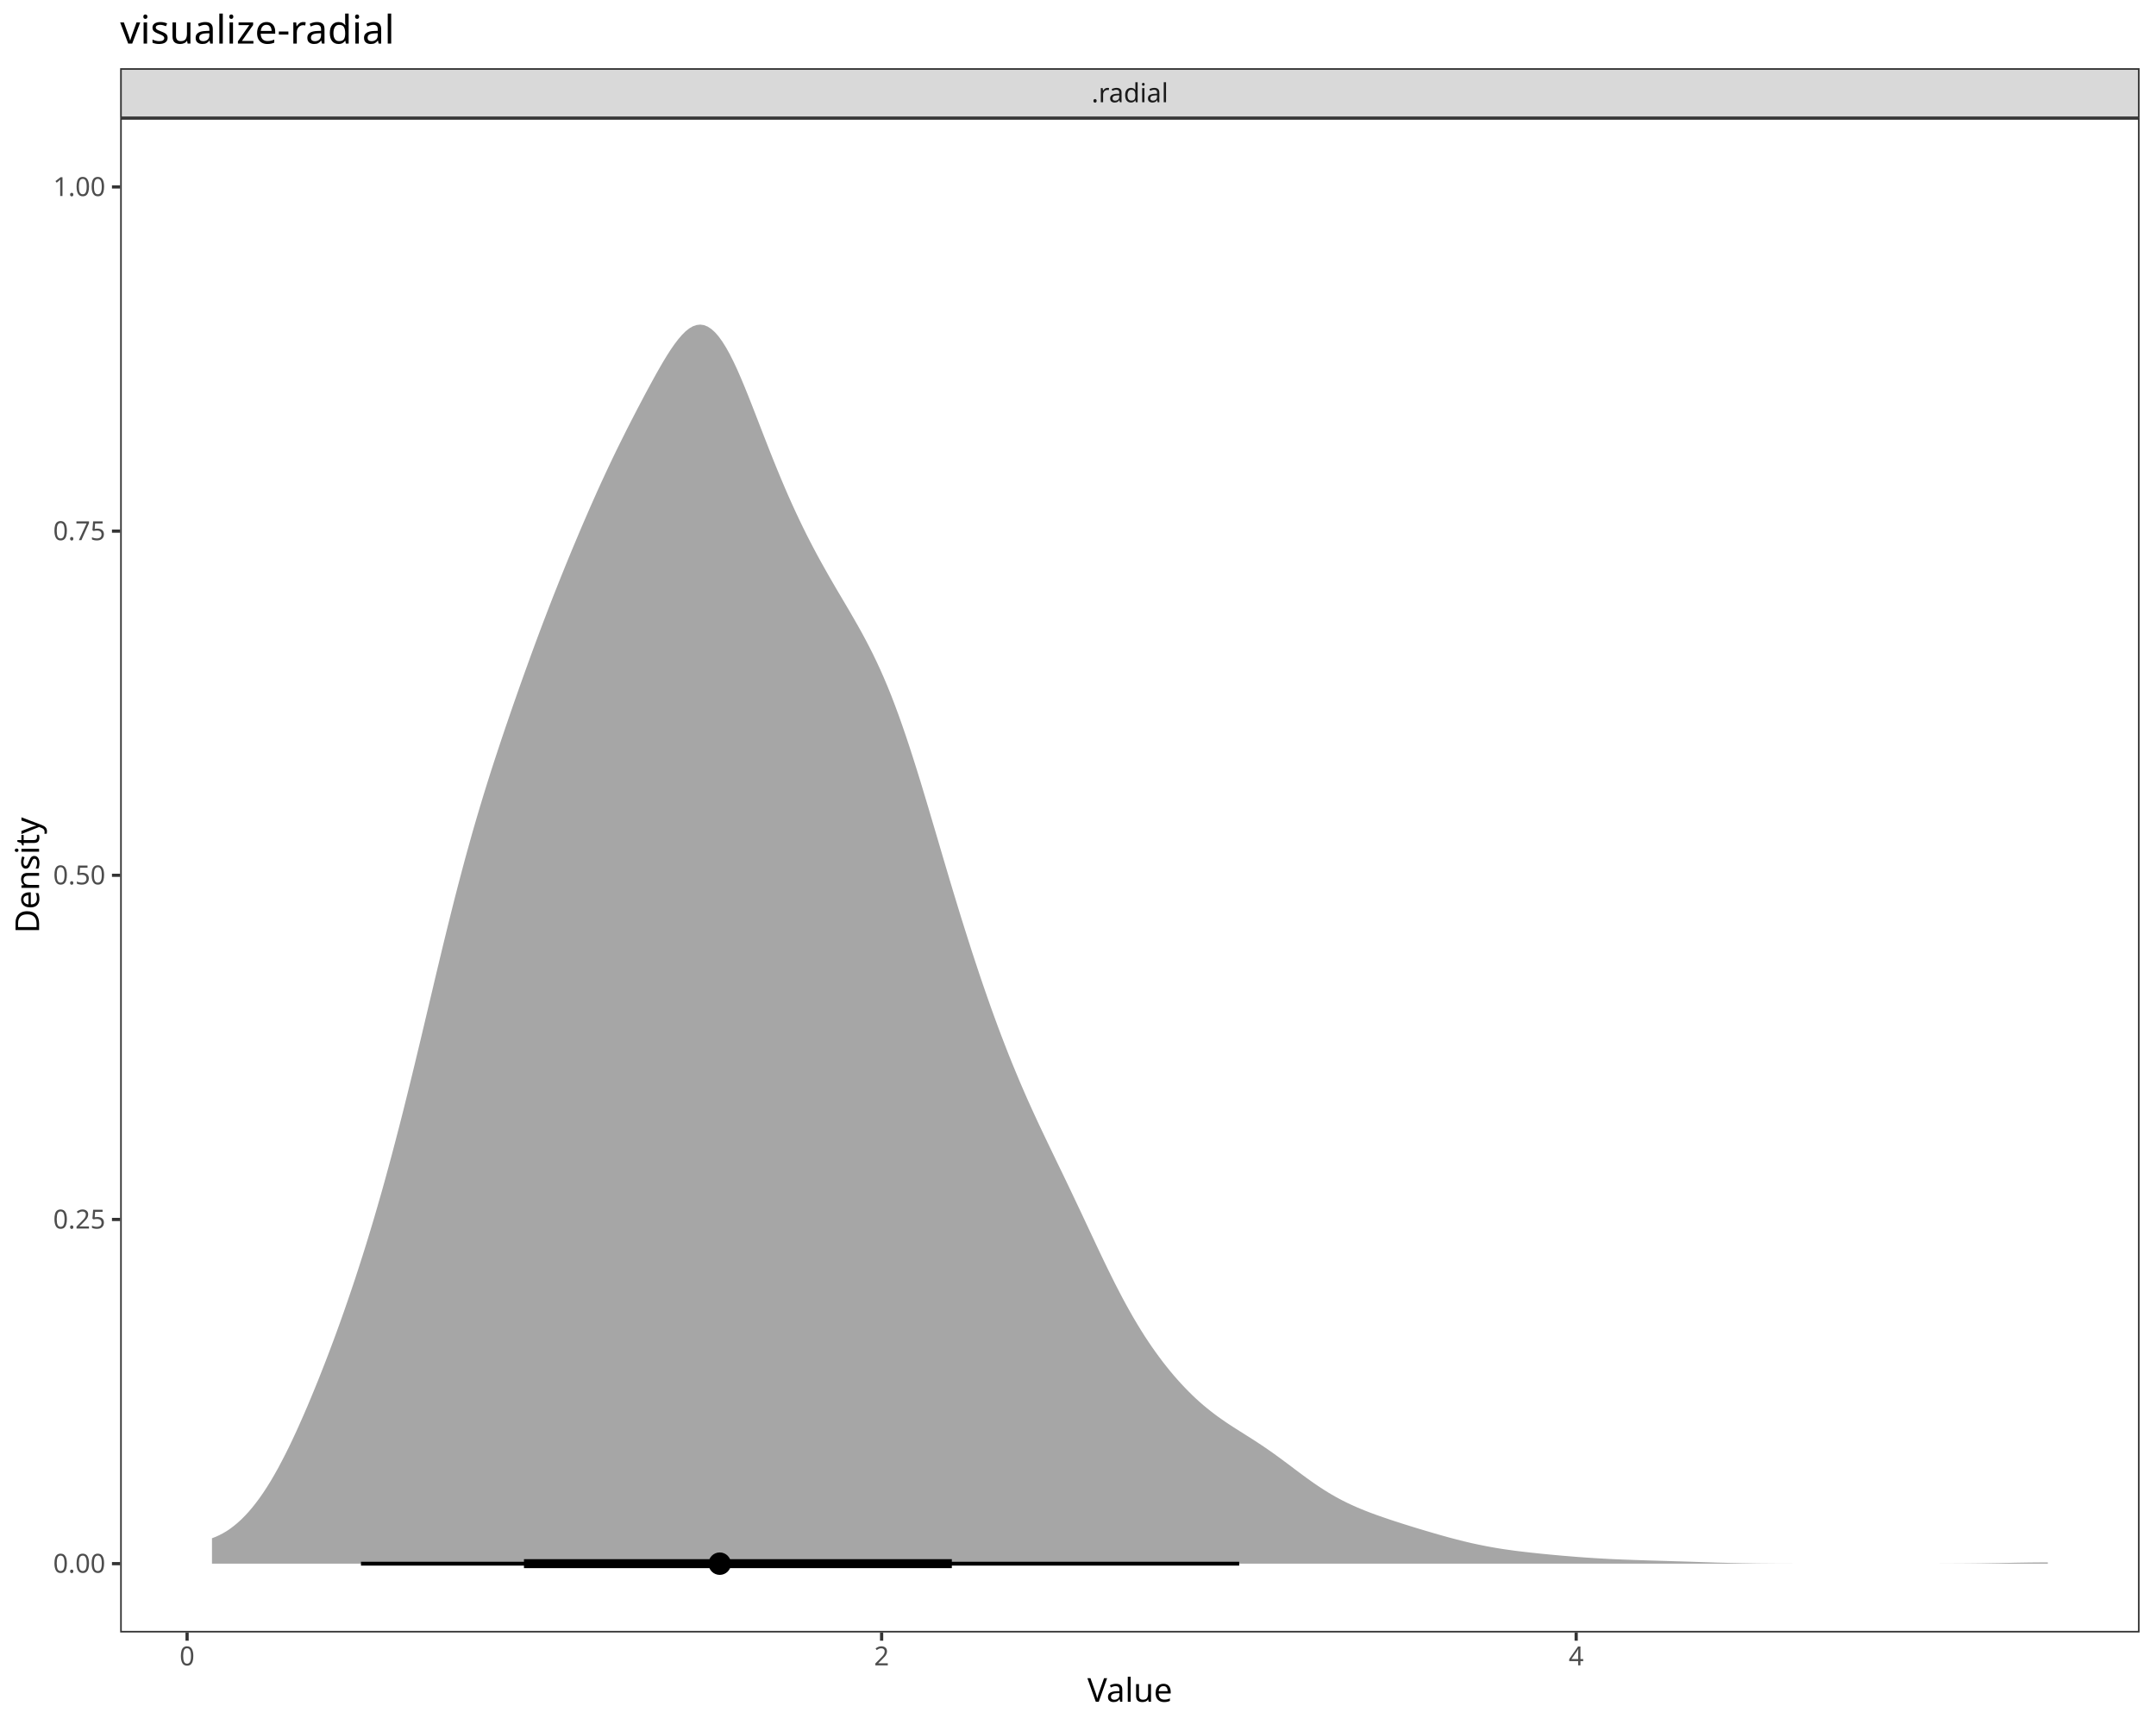
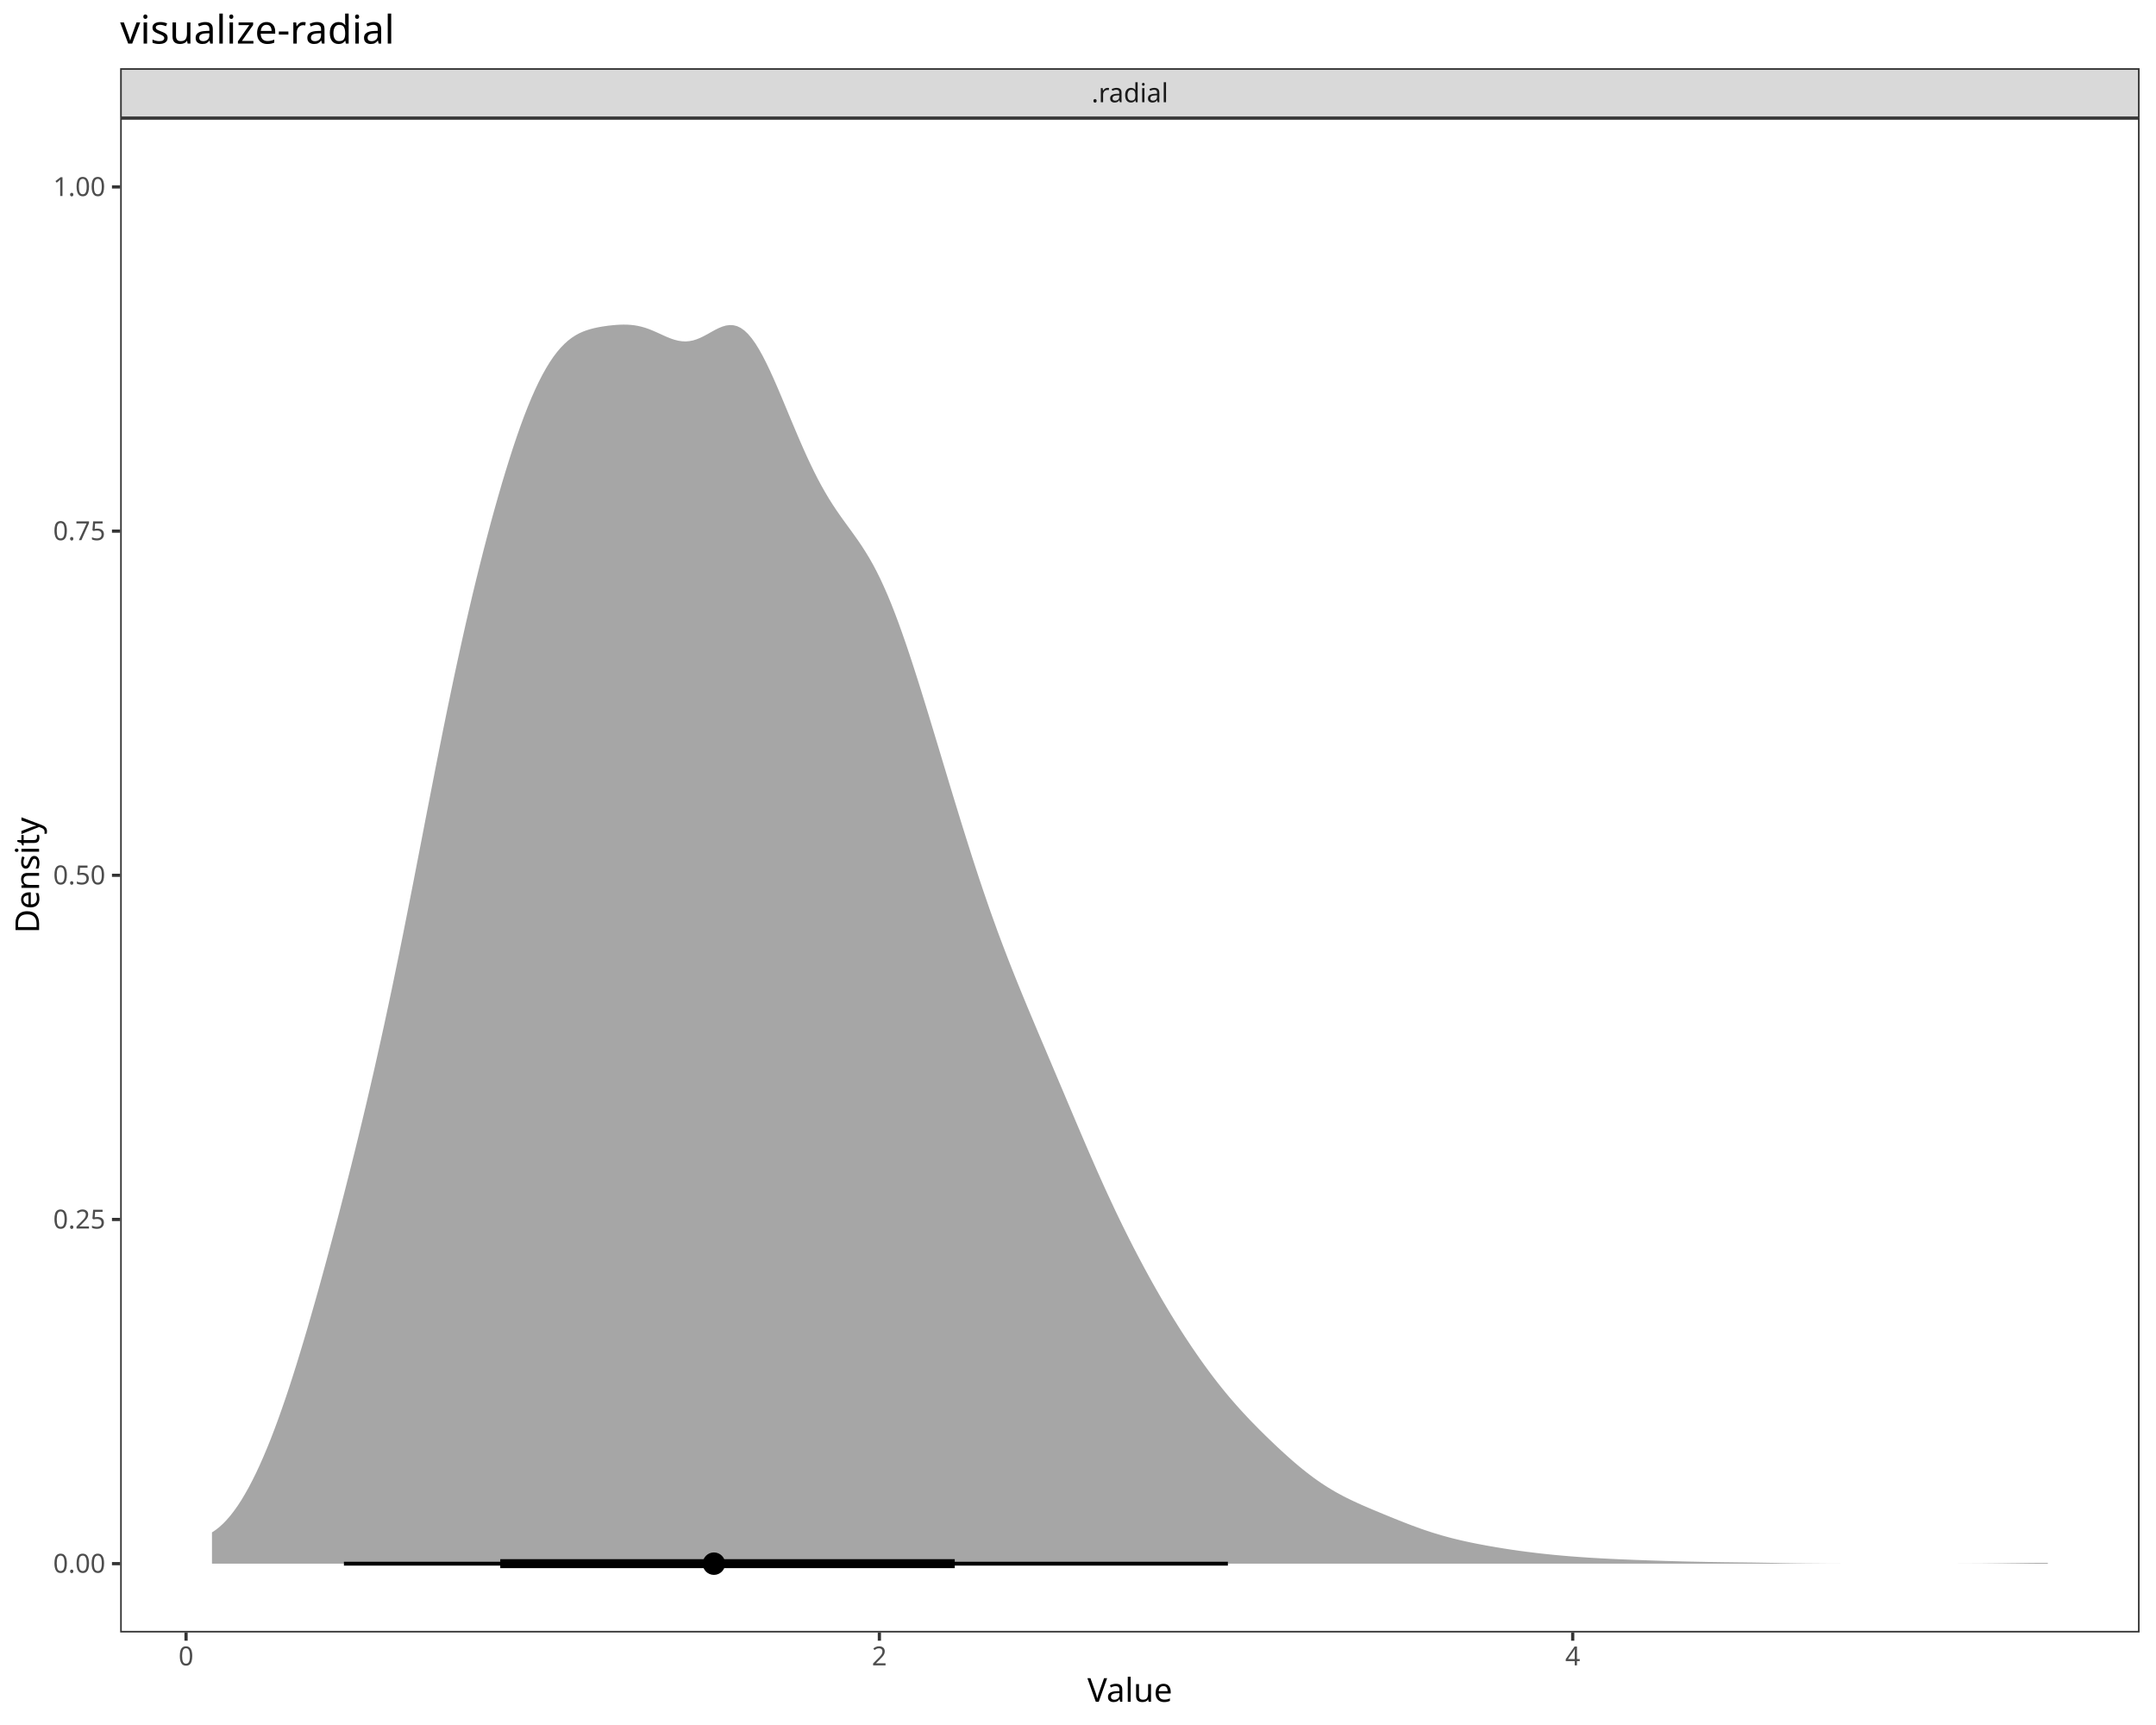
<svg xmlns="http://www.w3.org/2000/svg" class="svglite" data-engine-version="2.0" width="720.00pt" height="576.00pt" viewBox="0 0 720.00 576.00">
  <defs>
    <style type="text/css">
    .svglite line, .svglite polyline, .svglite polygon, .svglite path, .svglite rect, .svglite circle {
      fill: none;
      stroke: #000000;
      stroke-linecap: round;
      stroke-linejoin: round;
      stroke-miterlimit: 10.00;
    }
  </style>
  </defs>
  <rect width="100%" height="100%" style="stroke: none; fill: #FFFFFF;" />
  <defs>
    <clipPath id="cpMC4wMHw3MjAuMDB8MC4wMHw1NzYuMDA=">
      <rect x="0.00" y="0.00" width="720.00" height="576.00" />
    </clipPath>
  </defs>
  <g clip-path="url(#cpMC4wMHw3MjAuMDB8MC4wMHw1NzYuMDA=)">
    <rect x="0.00" y="0.00" width="720.00" height="576.00" style="stroke-width: 1.07; stroke: #FFFFFF; fill: #FFFFFF;" />
  </g>
  <defs>
    <clipPath id="cpNDAuMTN8NzE0LjUyfDM5LjQzfDU0NS4xMQ==">
      <rect x="40.13" y="39.43" width="674.39" height="505.68" />
    </clipPath>
  </defs>
  <g clip-path="url(#cpNDAuMTN8NzE0LjUyfDM5LjQzfDU0NS4xMQ==)">
    <rect x="40.13" y="39.43" width="674.39" height="505.68" style="stroke-width: 1.07; stroke: none; fill: #FFFFFF;" />
-     <polygon points="70.79,513.64 72.01,513.17 73.24,512.61 74.47,511.97 75.69,511.25 76.92,510.42 78.14,509.49 79.37,508.47 80.60,507.35 81.82,506.12 83.05,504.79 84.27,503.35 85.50,501.80 86.73,500.14 87.95,498.38 89.18,496.50 90.41,494.52 91.63,492.43 92.86,490.24 94.08,487.94 95.31,485.55 96.54,483.08 97.76,480.52 98.99,477.88 100.21,475.16 101.44,472.38 102.67,469.53 103.89,466.61 105.12,463.64 106.35,460.61 107.57,457.52 108.80,454.38 110.02,451.18 111.25,447.91 112.48,444.58 113.70,441.19 114.93,437.73 116.15,434.21 117.38,430.61 118.61,426.94 119.83,423.19 121.06,419.35 122.29,415.44 123.51,411.44 124.74,407.35 125.96,403.17 127.19,398.90 128.42,394.53 129.64,390.06 130.87,385.51 132.09,380.87 133.32,376.14 134.55,371.32 135.77,366.43 137.00,361.46 138.23,356.43 139.45,351.35 140.68,346.23 141.90,341.07 143.13,335.89 144.36,330.72 145.58,325.55 146.81,320.42 148.03,315.34 149.26,310.31 150.49,305.36 151.71,300.50 152.94,295.73 154.17,291.07 155.39,286.51 156.62,282.06 157.84,277.71 159.07,273.48 160.30,269.34 161.52,265.31 162.75,261.36 163.97,257.50 165.20,253.71 166.43,249.98 167.65,246.31 168.88,242.68 170.11,239.10 171.33,235.56 172.56,232.06 173.78,228.59 175.01,225.15 176.24,221.75 177.46,218.38 178.69,215.04 179.91,211.75 181.14,208.49 182.37,205.27 183.59,202.09 184.82,198.94 186.05,195.84 187.27,192.77 188.50,189.73 189.72,186.73 190.95,183.76 192.18,180.83 193.40,177.92 194.63,175.04 195.86,172.20 197.08,169.39 198.31,166.62 199.53,163.88 200.76,161.18 201.99,158.52 203.21,155.90 204.44,153.32 205.66,150.78 206.89,148.28 208.12,145.81 209.34,143.37 210.57,140.96 211.80,138.58 213.02,136.22 214.25,133.89 215.47,131.57 216.70,129.29 217.93,127.03 219.15,124.82 220.38,122.65 221.60,120.55 222.83,118.54 224.06,116.64 225.28,114.88 226.51,113.27 227.74,111.84 228.96,110.62 230.19,109.65 231.41,108.94 232.64,108.52 233.87,108.39 235.09,108.56 236.32,109.05 237.54,109.85 238.77,110.95 240.00,112.36 241.22,114.05 242.45,116.01 243.68,118.21 244.90,120.63 246.13,123.25 247.35,126.04 248.58,128.97 249.81,132.00 251.03,135.09 252.26,138.24 253.48,141.40 254.71,144.57 255.94,147.72 257.16,150.84 258.39,153.92 259.62,156.94 260.84,159.89 262.07,162.79 263.29,165.61 264.52,168.36 265.75,171.03 266.97,173.63 268.20,176.17 269.42,178.64 270.65,181.04 271.88,183.39 273.10,185.68 274.33,187.92 275.56,190.11 276.78,192.27 278.01,194.40 279.23,196.50 280.46,198.58 281.69,200.66 282.91,202.73 284.14,204.83 285.36,206.95 286.59,209.10 287.82,211.31 289.04,213.58 290.27,215.93 291.50,218.37 292.72,220.90 293.95,223.55 295.17,226.32 296.40,229.22 297.63,232.26 298.85,235.44 300.08,238.76 301.30,242.20 302.53,245.78 303.76,249.47 304.98,253.26 306.21,257.15 307.44,261.12 308.66,265.16 309.89,269.25 311.11,273.38 312.34,277.53 313.57,281.69 314.79,285.85 316.02,289.99 317.24,294.10 318.47,298.17 319.70,302.21 320.92,306.19 322.15,310.11 323.38,313.98 324.60,317.79 325.83,321.53 327.05,325.21 328.28,328.83 329.51,332.38 330.73,335.86 331.96,339.27 333.18,342.60 334.41,345.86 335.64,349.06 336.86,352.18 338.09,355.23 339.32,358.21 340.54,361.13 341.77,363.98 342.99,366.78 344.22,369.51 345.45,372.20 346.67,374.84 347.90,377.45 349.13,380.03 350.35,382.58 351.58,385.13 352.80,387.67 354.03,390.21 355.26,392.75 356.48,395.30 357.71,397.87 358.93,400.45 360.16,403.04 361.39,405.64 362.61,408.25 363.84,410.87 365.07,413.48 366.29,416.09 367.52,418.68 368.74,421.24 369.97,423.77 371.20,426.26 372.42,428.70 373.65,431.09 374.87,433.43 376.10,435.70 377.33,437.91 378.55,440.05 379.78,442.12 381.01,444.13 382.23,446.07 383.46,447.94 384.68,449.74 385.91,451.48 387.14,453.16 388.36,454.79 389.59,456.35 390.81,457.87 392.04,459.33 393.27,460.73 394.49,462.09 395.72,463.39 396.95,464.65 398.17,465.86 399.40,467.02 400.62,468.13 401.85,469.20 403.08,470.22 404.30,471.20 405.53,472.14 406.75,473.05 407.98,473.92 409.21,474.77 410.43,475.59 411.66,476.39 412.89,477.18 414.11,477.95 415.34,478.72 416.56,479.50 417.79,480.27 419.02,481.06 420.24,481.86 421.47,482.67 422.69,483.50 423.92,484.35 425.15,485.21 426.37,486.10 427.60,486.99 428.83,487.90 430.05,488.81 431.28,489.73 432.50,490.66 433.73,491.58 434.96,492.49 436.18,493.39 437.41,494.27 438.63,495.14 439.86,495.98 441.09,496.80 442.31,497.59 443.54,498.35 444.77,499.08 445.99,499.78 447.22,500.45 448.44,501.09 449.67,501.71 450.90,502.29 452.12,502.85 453.35,503.39 454.57,503.90 455.80,504.40 457.03,504.88 458.25,505.34 459.48,505.79 460.71,506.23 461.93,506.65 463.16,507.07 464.38,507.48 465.61,507.89 466.84,508.28 468.06,508.68 469.29,509.07 470.51,509.45 471.74,509.83 472.97,510.21 474.19,510.58 475.42,510.95 476.65,511.31 477.87,511.67 479.10,512.03 480.32,512.38 481.55,512.73 482.78,513.07 484.00,513.41 485.23,513.73 486.45,514.05 487.68,514.37 488.91,514.67 490.13,514.96 491.36,515.25 492.59,515.52 493.81,515.78 495.04,516.03 496.26,516.27 497.49,516.50 498.72,516.72 499.94,516.93 501.17,517.13 502.39,517.32 503.62,517.49 504.85,517.66 506.07,517.83 507.30,517.98 508.53,518.13 509.75,518.27 510.98,518.41 512.20,518.54 513.43,518.67 514.66,518.80 515.88,518.92 517.11,519.04 518.34,519.16 519.56,519.27 520.79,519.38 522.01,519.49 523.24,519.59 524.47,519.69 525.69,519.79 526.92,519.89 528.14,519.98 529.37,520.07 530.60,520.15 531.82,520.23 533.05,520.31 534.28,520.38 535.50,520.45 536.73,520.52 537.95,520.58 539.18,520.64 540.41,520.69 541.63,520.74 542.86,520.79 544.08,520.83 545.31,520.88 546.54,520.92 547.76,520.96 548.99,521.00 550.22,521.04 551.44,521.08 552.67,521.11 553.89,521.15 555.12,521.19 556.35,521.22 557.57,521.26 558.80,521.30 560.02,521.34 561.25,521.37 562.48,521.41 563.70,521.45 564.93,521.49 566.16,521.53 567.38,521.57 568.61,521.61 569.83,521.65 571.06,521.69 572.29,521.73 573.51,521.77 574.74,521.80 575.96,521.83 577.19,521.87 578.42,521.90 579.64,521.92 580.87,521.95 582.10,521.97 583.32,521.99 584.55,522.01 585.77,522.03 587.00,522.05 588.23,522.06 589.45,522.07 590.68,522.08 591.90,522.09 593.13,522.10 594.36,522.10 595.58,522.11 596.81,522.11 598.04,522.11 599.26,522.12 600.49,522.12 601.71,522.12 602.94,522.12 604.17,522.12 605.39,522.12 606.62,522.13 607.84,522.13 609.07,522.13 610.30,522.13 611.52,522.13 612.75,522.13 613.98,522.13 615.20,522.13 616.43,522.13 617.65,522.13 618.88,522.13 620.11,522.13 621.33,522.13 622.56,522.13 623.78,522.13 625.01,522.13 626.24,522.13 627.46,522.13 628.69,522.13 629.92,522.13 631.14,522.13 632.37,522.13 633.59,522.13 634.82,522.13 636.05,522.13 637.27,522.13 638.50,522.13 639.72,522.13 640.95,522.12 642.18,522.12 643.40,522.12 644.63,522.12 645.86,522.12 647.08,522.12 648.31,522.11 649.53,522.11 650.76,522.11 651.99,522.10 653.21,522.09 654.44,522.09 655.66,522.08 656.89,522.07 658.12,522.06 659.34,522.05 660.57,522.03 661.80,522.02 663.02,522.00 664.25,521.98 665.47,521.96 666.70,521.94 667.93,521.92 669.15,521.89 670.38,521.87 671.60,521.85 672.83,521.82 674.06,521.80 675.28,521.78 676.51,521.76 677.74,521.74 678.96,521.73 680.19,521.72 681.41,521.71 682.64,521.71 683.87,521.70 683.87,522.13 682.64,522.13 681.41,522.13 680.19,522.13 678.96,522.13 677.74,522.13 676.51,522.13 675.28,522.13 674.06,522.13 672.83,522.13 671.60,522.13 670.38,522.13 669.15,522.13 667.93,522.13 666.70,522.13 665.47,522.13 664.25,522.13 663.02,522.13 661.80,522.13 660.57,522.13 659.34,522.13 658.12,522.13 656.89,522.13 655.66,522.13 654.44,522.13 653.21,522.13 651.99,522.13 650.76,522.13 649.53,522.13 648.31,522.13 647.08,522.13 645.86,522.13 644.63,522.13 643.40,522.13 642.18,522.13 640.95,522.13 639.72,522.13 638.50,522.13 637.27,522.13 636.05,522.13 634.82,522.13 633.59,522.13 632.37,522.13 631.14,522.13 629.92,522.13 628.69,522.13 627.46,522.13 626.24,522.13 625.01,522.13 623.78,522.13 622.56,522.13 621.33,522.13 620.11,522.13 618.88,522.13 617.65,522.13 616.43,522.13 615.20,522.13 613.98,522.13 612.75,522.13 611.52,522.13 610.30,522.13 609.07,522.13 607.84,522.13 606.62,522.13 605.39,522.13 604.17,522.13 602.94,522.13 601.71,522.13 600.49,522.13 599.26,522.13 598.04,522.13 596.81,522.13 595.58,522.13 594.36,522.13 593.13,522.13 591.90,522.13 590.68,522.13 589.45,522.13 588.23,522.13 587.00,522.13 585.77,522.13 584.55,522.13 583.32,522.13 582.10,522.13 580.87,522.13 579.64,522.13 578.42,522.13 577.19,522.13 575.96,522.13 574.74,522.13 573.51,522.13 572.29,522.13 571.06,522.13 569.83,522.13 568.61,522.13 567.38,522.13 566.16,522.13 564.93,522.13 563.70,522.13 562.48,522.13 561.25,522.13 560.02,522.13 558.80,522.13 557.57,522.13 556.35,522.13 555.12,522.13 553.89,522.13 552.67,522.13 551.44,522.13 550.22,522.13 548.99,522.13 547.76,522.13 546.54,522.13 545.31,522.13 544.08,522.13 542.86,522.13 541.63,522.13 540.41,522.13 539.18,522.13 537.95,522.13 536.73,522.13 535.50,522.13 534.28,522.13 533.05,522.13 531.82,522.13 530.60,522.13 529.37,522.13 528.14,522.13 526.92,522.13 525.69,522.13 524.47,522.13 523.24,522.13 522.01,522.13 520.79,522.13 519.56,522.13 518.34,522.13 517.11,522.13 515.88,522.13 514.66,522.13 513.43,522.13 512.20,522.13 510.98,522.13 509.75,522.13 508.53,522.13 507.30,522.13 506.07,522.13 504.85,522.13 503.62,522.13 502.39,522.13 501.17,522.13 499.94,522.13 498.72,522.13 497.49,522.13 496.26,522.13 495.04,522.13 493.81,522.13 492.59,522.13 491.36,522.13 490.13,522.13 488.91,522.13 487.68,522.13 486.45,522.13 485.23,522.13 484.00,522.13 482.78,522.13 481.55,522.13 480.32,522.13 479.10,522.13 477.87,522.13 476.65,522.13 475.42,522.13 474.19,522.13 472.97,522.13 471.74,522.13 470.51,522.13 469.29,522.13 468.06,522.13 466.84,522.13 465.61,522.13 464.38,522.13 463.16,522.13 461.93,522.13 460.71,522.13 459.48,522.13 458.25,522.13 457.03,522.13 455.80,522.13 454.57,522.13 453.35,522.13 452.12,522.13 450.90,522.13 449.67,522.13 448.44,522.13 447.22,522.13 445.99,522.13 444.77,522.13 443.54,522.13 442.31,522.13 441.09,522.13 439.86,522.13 438.63,522.13 437.41,522.13 436.18,522.13 434.96,522.13 433.73,522.13 432.50,522.13 431.28,522.13 430.05,522.13 428.83,522.13 427.60,522.13 426.37,522.13 425.15,522.13 423.92,522.13 422.69,522.13 421.47,522.13 420.24,522.13 419.02,522.13 417.79,522.13 416.56,522.13 415.34,522.13 414.11,522.13 412.89,522.13 411.66,522.13 410.43,522.13 409.21,522.13 407.98,522.13 406.75,522.13 405.53,522.13 404.30,522.13 403.08,522.13 401.85,522.13 400.62,522.13 399.40,522.13 398.17,522.13 396.95,522.13 395.72,522.13 394.49,522.13 393.27,522.13 392.04,522.13 390.81,522.13 389.59,522.13 388.36,522.13 387.14,522.13 385.91,522.13 384.68,522.13 383.46,522.13 382.23,522.13 381.01,522.13 379.78,522.13 378.55,522.13 377.33,522.13 376.10,522.13 374.87,522.13 373.65,522.13 372.42,522.13 371.20,522.13 369.97,522.13 368.74,522.13 367.52,522.13 366.29,522.13 365.07,522.13 363.84,522.13 362.61,522.13 361.39,522.13 360.16,522.13 358.93,522.13 357.71,522.13 356.48,522.13 355.26,522.13 354.03,522.13 352.80,522.13 351.58,522.13 350.35,522.13 349.13,522.13 347.90,522.13 346.67,522.13 345.45,522.13 344.22,522.13 342.99,522.13 341.77,522.13 340.54,522.13 339.32,522.13 338.09,522.13 336.86,522.13 335.64,522.13 334.41,522.13 333.18,522.13 331.96,522.13 330.73,522.13 329.51,522.13 328.28,522.13 327.05,522.13 325.83,522.13 324.60,522.13 323.38,522.13 322.15,522.13 320.92,522.13 319.70,522.13 318.47,522.13 317.24,522.13 316.02,522.13 314.79,522.13 313.57,522.13 312.34,522.13 311.11,522.13 309.89,522.13 308.66,522.13 307.44,522.13 306.21,522.13 304.98,522.13 303.76,522.13 302.53,522.13 301.30,522.13 300.08,522.13 298.85,522.13 297.63,522.13 296.40,522.13 295.17,522.13 293.95,522.13 292.72,522.13 291.50,522.13 290.27,522.13 289.04,522.13 287.82,522.13 286.59,522.13 285.36,522.13 284.14,522.13 282.91,522.13 281.69,522.13 280.46,522.13 279.23,522.13 278.01,522.13 276.78,522.13 275.56,522.13 274.33,522.13 273.10,522.13 271.88,522.13 270.65,522.13 269.42,522.13 268.20,522.13 266.97,522.13 265.75,522.13 264.52,522.13 263.29,522.13 262.07,522.13 260.84,522.13 259.62,522.13 258.39,522.13 257.16,522.13 255.94,522.13 254.71,522.13 253.48,522.13 252.26,522.13 251.03,522.13 249.81,522.13 248.58,522.13 247.35,522.13 246.13,522.13 244.90,522.13 243.68,522.13 242.45,522.13 241.22,522.13 240.00,522.13 238.77,522.13 237.54,522.13 236.32,522.13 235.09,522.13 233.87,522.13 232.64,522.13 231.41,522.13 230.19,522.13 228.96,522.13 227.74,522.13 226.51,522.13 225.28,522.13 224.06,522.13 222.83,522.13 221.60,522.13 220.38,522.13 219.15,522.13 217.93,522.13 216.70,522.13 215.47,522.13 214.25,522.13 213.02,522.13 211.80,522.13 210.57,522.13 209.34,522.13 208.12,522.13 206.89,522.13 205.66,522.13 204.44,522.13 203.21,522.13 201.99,522.13 200.76,522.13 199.53,522.13 198.31,522.13 197.08,522.13 195.86,522.13 194.63,522.13 193.40,522.13 192.18,522.13 190.95,522.13 189.72,522.13 188.50,522.13 187.27,522.13 186.05,522.13 184.82,522.13 183.59,522.13 182.37,522.13 181.14,522.13 179.91,522.13 178.69,522.13 177.46,522.13 176.24,522.13 175.01,522.13 173.78,522.13 172.56,522.13 171.33,522.13 170.11,522.13 168.88,522.13 167.65,522.13 166.43,522.13 165.20,522.13 163.97,522.13 162.75,522.13 161.52,522.13 160.30,522.13 159.07,522.13 157.84,522.13 156.62,522.13 155.39,522.13 154.17,522.13 152.94,522.13 151.71,522.13 150.49,522.13 149.26,522.13 148.03,522.13 146.81,522.13 145.58,522.13 144.36,522.13 143.13,522.13 141.90,522.13 140.68,522.13 139.45,522.13 138.23,522.13 137.00,522.13 135.77,522.13 134.55,522.13 133.32,522.13 132.09,522.13 130.87,522.13 129.64,522.13 128.42,522.13 127.19,522.13 125.96,522.13 124.74,522.13 123.51,522.13 122.29,522.13 121.06,522.13 119.83,522.13 118.61,522.13 117.38,522.13 116.15,522.13 114.93,522.13 113.70,522.13 112.48,522.13 111.25,522.13 110.02,522.13 108.80,522.13 107.57,522.13 106.35,522.13 105.12,522.13 103.89,522.13 102.67,522.13 101.44,522.13 100.21,522.13 98.99,522.13 97.76,522.13 96.54,522.13 95.31,522.13 94.08,522.13 92.86,522.13 91.63,522.13 90.41,522.13 89.18,522.13 87.95,522.13 86.73,522.13 85.50,522.13 84.27,522.13 83.05,522.13 81.82,522.13 80.60,522.13 79.37,522.13 78.14,522.13 76.92,522.13 75.69,522.13 74.47,522.13 73.24,522.13 72.01,522.13 70.79,522.13 " style="stroke-width: 2.13; stroke: none; fill: #A6A6A6;" />
-     <line x1="120.55" y1="522.13" x2="413.83" y2="522.13" style="stroke-width: 1.28; stroke-linecap: butt;" />
-     <line x1="174.98" y1="522.13" x2="317.87" y2="522.13" style="stroke-width: 2.99; stroke-linecap: butt;" />
-     <circle cx="240.36" cy="522.13" r="1.68" style="stroke-width: 1.06; fill: #000000;" />
-     <circle cx="240.36" cy="522.13" r="3.22" style="stroke-width: 1.06; fill: #000000;" />
+     <polygon points="70.79,511.69 72.01,510.87 73.24,509.91 74.47,508.79 75.69,507.52 76.92,506.10 78.14,504.52 79.37,502.80 80.60,500.91 81.82,498.86 83.05,496.68 84.27,494.34 85.50,491.86 86.73,489.23 87.95,486.46 89.18,483.55 90.41,480.50 91.63,477.32 92.86,474.01 94.08,470.57 95.31,467.02 96.54,463.35 97.76,459.57 98.99,455.68 100.21,451.70 101.44,447.63 102.67,443.48 103.89,439.25 105.12,434.96 106.35,430.60 107.57,426.17 108.80,421.69 110.02,417.16 111.25,412.58 112.48,407.94 113.70,403.25 114.93,398.50 116.15,393.70 117.38,388.85 118.61,383.92 119.83,378.92 121.06,373.85 122.29,368.70 123.51,363.47 124.74,358.15 125.96,352.73 127.19,347.22 128.42,341.62 129.64,335.92 130.87,330.12 132.09,324.23 133.32,318.25 134.55,312.18 135.77,306.04 137.00,299.83 138.23,293.57 139.45,287.26 140.68,280.94 141.90,274.61 143.13,268.29 144.36,262.00 145.58,255.75 146.81,249.56 148.03,243.45 149.26,237.42 150.49,231.49 151.71,225.67 152.94,219.97 154.17,214.39 155.39,208.93 156.62,203.60 157.84,198.41 159.07,193.34 160.30,188.40 161.52,183.58 162.75,178.88 163.97,174.30 165.20,169.84 166.43,165.51 167.65,161.30 168.88,157.23 170.11,153.29 171.33,149.49 172.56,145.84 173.78,142.34 175.01,139.01 176.24,135.86 177.46,132.90 178.69,130.12 179.91,127.54 181.14,125.14 182.37,122.95 183.59,120.94 184.82,119.13 186.05,117.51 187.27,116.08 188.50,114.82 189.72,113.72 190.95,112.78 192.18,111.98 193.40,111.31 194.63,110.76 195.86,110.30 197.08,109.92 198.31,109.60 199.53,109.33 200.76,109.10 201.99,108.91 203.21,108.74 204.44,108.61 205.66,108.50 206.89,108.42 208.12,108.39 209.34,108.40 210.57,108.48 211.80,108.61 213.02,108.82 214.25,109.10 215.47,109.45 216.70,109.88 217.93,110.37 219.15,110.90 220.38,111.46 221.60,112.02 222.83,112.56 224.06,113.05 225.28,113.46 226.51,113.77 227.74,113.95 228.96,114.01 230.19,113.91 231.41,113.68 232.64,113.30 233.87,112.80 235.09,112.20 236.32,111.54 237.54,110.85 238.77,110.17 240.00,109.56 241.22,109.06 242.45,108.70 243.68,108.54 244.90,108.60 246.13,108.90 247.35,109.48 248.58,110.35 249.81,111.51 251.03,112.96 252.26,114.68 253.48,116.65 254.71,118.86 255.94,121.26 257.16,123.82 258.39,126.53 259.62,129.33 260.84,132.21 262.07,135.14 263.29,138.09 264.52,141.03 265.75,143.94 266.97,146.81 268.20,149.62 269.42,152.34 270.65,154.97 271.88,157.50 273.10,159.91 274.33,162.20 275.56,164.37 276.78,166.43 278.01,168.38 279.23,170.23 280.46,172.01 281.69,173.73 282.91,175.42 284.14,177.10 285.36,178.80 286.59,180.54 287.82,182.35 289.04,184.26 290.27,186.28 291.50,188.44 292.72,190.75 293.95,193.23 295.17,195.87 296.40,198.67 297.63,201.64 298.85,204.76 300.08,208.03 301.30,211.44 302.53,214.97 303.76,218.61 304.98,222.34 306.21,226.17 307.44,230.06 308.66,234.00 309.89,237.99 311.11,242.01 312.34,246.06 313.57,250.12 314.79,254.19 316.02,258.26 317.24,262.31 318.47,266.35 319.70,270.36 320.92,274.34 322.15,278.28 323.38,282.17 324.60,286.02 325.83,289.80 327.05,293.52 328.28,297.17 329.51,300.75 330.73,304.27 331.96,307.70 333.18,311.07 334.41,314.37 335.64,317.60 336.86,320.77 338.09,323.89 339.32,326.97 340.54,329.99 341.77,332.99 342.99,335.95 344.22,338.88 345.45,341.80 346.67,344.71 347.90,347.61 349.13,350.50 350.35,353.39 351.58,356.29 352.80,359.18 354.03,362.08 355.26,364.98 356.48,367.88 357.71,370.78 358.93,373.67 360.16,376.56 361.39,379.44 362.61,382.29 363.84,385.13 365.07,387.95 366.29,390.73 367.52,393.49 368.74,396.21 369.97,398.89 371.20,401.53 372.42,404.14 373.65,406.70 374.87,409.22 376.10,411.70 377.33,414.15 378.55,416.55 379.78,418.91 381.01,421.24 382.23,423.53 383.46,425.78 384.68,428.00 385.91,430.18 387.14,432.33 388.36,434.44 389.59,436.51 390.81,438.55 392.04,440.55 393.27,442.52 394.49,444.45 395.72,446.35 396.95,448.21 398.17,450.04 399.40,451.83 400.62,453.59 401.85,455.32 403.08,457.01 404.30,458.66 405.53,460.28 406.75,461.86 407.98,463.40 409.21,464.91 410.43,466.38 411.66,467.81 412.89,469.21 414.11,470.58 415.34,471.92 416.56,473.23 417.79,474.52 419.02,475.78 420.24,477.02 421.47,478.25 422.69,479.45 423.92,480.64 425.15,481.82 426.37,482.98 427.60,484.12 428.83,485.25 430.05,486.35 431.28,487.44 432.50,488.50 433.73,489.54 434.96,490.55 436.18,491.52 437.41,492.47 438.63,493.39 439.86,494.27 441.09,495.12 442.31,495.93 443.54,496.71 444.77,497.45 445.99,498.17 447.22,498.85 448.44,499.50 449.67,500.13 450.90,500.73 452.12,501.31 453.35,501.88 454.57,502.43 455.80,502.97 457.03,503.50 458.25,504.02 459.48,504.53 460.71,505.04 461.93,505.55 463.16,506.05 464.38,506.55 465.61,507.05 466.84,507.54 468.06,508.03 469.29,508.51 470.51,508.98 471.74,509.45 472.97,509.90 474.19,510.35 475.42,510.78 476.65,511.19 477.87,511.59 479.10,511.98 480.32,512.35 481.55,512.71 482.78,513.05 484.00,513.38 485.23,513.70 486.45,514.00 487.68,514.29 488.91,514.57 490.13,514.84 491.36,515.10 492.59,515.35 493.81,515.59 495.04,515.82 496.26,516.05 497.49,516.27 498.72,516.48 499.94,516.69 501.17,516.89 502.39,517.09 503.62,517.28 504.85,517.47 506.07,517.64 507.30,517.82 508.53,517.98 509.75,518.15 510.98,518.30 512.20,518.45 513.43,518.60 514.66,518.74 515.88,518.87 517.11,519.00 518.34,519.13 519.56,519.25 520.79,519.36 522.01,519.47 523.24,519.57 524.47,519.68 525.69,519.77 526.92,519.86 528.14,519.95 529.37,520.03 530.60,520.12 531.82,520.19 533.05,520.26 534.28,520.33 535.50,520.40 536.73,520.46 537.95,520.53 539.18,520.58 540.41,520.64 541.63,520.69 542.86,520.74 544.08,520.79 545.31,520.84 546.54,520.89 547.76,520.93 548.99,520.97 550.22,521.02 551.44,521.06 552.67,521.10 553.89,521.14 555.12,521.18 556.35,521.22 557.57,521.25 558.80,521.29 560.02,521.32 561.25,521.36 562.48,521.39 563.70,521.42 564.93,521.45 566.16,521.47 567.38,521.50 568.61,521.52 569.83,521.55 571.06,521.57 572.29,521.58 573.51,521.60 574.74,521.62 575.96,521.64 577.19,521.65 578.42,521.67 579.64,521.68 580.87,521.70 582.10,521.71 583.32,521.73 584.55,521.74 585.77,521.76 587.00,521.78 588.23,521.80 589.45,521.82 590.68,521.84 591.90,521.86 593.13,521.88 594.36,521.91 595.58,521.93 596.81,521.95 598.04,521.97 599.26,521.99 600.49,522.01 601.71,522.02 602.94,522.04 604.17,522.05 605.39,522.06 606.62,522.07 607.84,522.08 609.07,522.09 610.30,522.10 611.52,522.10 612.75,522.11 613.98,522.11 615.20,522.12 616.43,522.12 617.65,522.12 618.88,522.12 620.11,522.12 621.33,522.12 622.56,522.13 623.78,522.13 625.01,522.13 626.24,522.13 627.46,522.13 628.69,522.13 629.92,522.13 631.14,522.13 632.37,522.13 633.59,522.13 634.82,522.13 636.05,522.13 637.27,522.13 638.50,522.13 639.72,522.13 640.95,522.13 642.18,522.13 643.40,522.13 644.63,522.13 645.86,522.13 647.08,522.12 648.31,522.12 649.53,522.12 650.76,522.12 651.99,522.12 653.21,522.12 654.44,522.11 655.66,522.11 656.89,522.11 658.12,522.10 659.34,522.09 660.57,522.09 661.80,522.08 663.02,522.07 664.25,522.05 665.47,522.04 666.70,522.03 667.93,522.01 669.15,522.00 670.38,521.98 671.60,521.96 672.83,521.95 674.06,521.93 675.28,521.91 676.51,521.90 677.74,521.88 678.96,521.87 680.19,521.86 681.41,521.85 682.64,521.85 683.87,521.85 683.87,522.13 682.64,522.13 681.41,522.13 680.19,522.13 678.96,522.13 677.74,522.13 676.51,522.13 675.28,522.13 674.06,522.13 672.83,522.13 671.60,522.13 670.38,522.13 669.15,522.13 667.93,522.13 666.70,522.13 665.47,522.13 664.25,522.13 663.02,522.13 661.80,522.13 660.57,522.13 659.34,522.13 658.12,522.13 656.89,522.13 655.66,522.13 654.44,522.13 653.21,522.13 651.99,522.13 650.76,522.13 649.53,522.13 648.31,522.13 647.08,522.13 645.86,522.13 644.63,522.13 643.40,522.13 642.18,522.13 640.95,522.13 639.72,522.13 638.50,522.13 637.27,522.13 636.05,522.13 634.82,522.13 633.59,522.13 632.37,522.13 631.14,522.13 629.92,522.13 628.69,522.13 627.46,522.13 626.24,522.13 625.01,522.13 623.78,522.13 622.56,522.13 621.33,522.13 620.11,522.13 618.88,522.13 617.65,522.13 616.43,522.13 615.20,522.13 613.98,522.13 612.75,522.13 611.52,522.13 610.30,522.13 609.07,522.13 607.84,522.13 606.62,522.13 605.39,522.13 604.17,522.13 602.94,522.13 601.71,522.13 600.49,522.13 599.26,522.13 598.04,522.13 596.81,522.13 595.58,522.13 594.36,522.13 593.13,522.13 591.90,522.13 590.68,522.13 589.45,522.13 588.23,522.13 587.00,522.13 585.77,522.13 584.55,522.13 583.32,522.13 582.10,522.13 580.87,522.13 579.64,522.13 578.42,522.13 577.19,522.13 575.96,522.13 574.74,522.13 573.51,522.13 572.29,522.13 571.06,522.13 569.83,522.13 568.61,522.13 567.38,522.13 566.16,522.13 564.93,522.13 563.70,522.13 562.48,522.13 561.25,522.13 560.02,522.13 558.80,522.13 557.57,522.13 556.35,522.13 555.12,522.13 553.89,522.13 552.67,522.13 551.44,522.13 550.22,522.13 548.99,522.13 547.76,522.13 546.54,522.13 545.31,522.13 544.08,522.13 542.86,522.13 541.63,522.13 540.41,522.13 539.18,522.13 537.95,522.13 536.73,522.13 535.50,522.13 534.28,522.13 533.05,522.13 531.82,522.13 530.60,522.13 529.37,522.13 528.14,522.13 526.92,522.13 525.69,522.13 524.47,522.13 523.24,522.13 522.01,522.13 520.79,522.13 519.56,522.13 518.34,522.13 517.11,522.13 515.88,522.13 514.66,522.13 513.43,522.13 512.20,522.13 510.98,522.13 509.75,522.13 508.53,522.13 507.30,522.13 506.07,522.13 504.85,522.13 503.62,522.13 502.39,522.13 501.17,522.13 499.94,522.13 498.72,522.13 497.49,522.13 496.26,522.13 495.04,522.13 493.81,522.13 492.59,522.13 491.36,522.13 490.13,522.13 488.91,522.13 487.68,522.13 486.45,522.13 485.23,522.13 484.00,522.13 482.78,522.13 481.55,522.13 480.32,522.13 479.10,522.13 477.87,522.13 476.65,522.13 475.42,522.13 474.19,522.13 472.97,522.13 471.74,522.13 470.51,522.13 469.29,522.13 468.06,522.13 466.84,522.13 465.61,522.13 464.38,522.13 463.16,522.13 461.93,522.13 460.71,522.13 459.48,522.13 458.25,522.13 457.03,522.13 455.80,522.13 454.57,522.13 453.35,522.13 452.12,522.13 450.90,522.13 449.67,522.13 448.44,522.13 447.22,522.13 445.99,522.13 444.77,522.13 443.54,522.13 442.31,522.13 441.09,522.13 439.86,522.13 438.63,522.13 437.41,522.13 436.18,522.13 434.96,522.13 433.73,522.13 432.50,522.13 431.28,522.13 430.05,522.13 428.83,522.13 427.60,522.13 426.37,522.13 425.15,522.13 423.92,522.13 422.69,522.13 421.47,522.13 420.24,522.13 419.02,522.13 417.79,522.13 416.56,522.13 415.34,522.13 414.11,522.13 412.89,522.13 411.66,522.13 410.43,522.13 409.21,522.13 407.98,522.13 406.75,522.13 405.53,522.13 404.30,522.13 403.08,522.13 401.85,522.13 400.62,522.13 399.40,522.13 398.17,522.13 396.95,522.13 395.72,522.13 394.49,522.13 393.27,522.13 392.04,522.13 390.81,522.13 389.59,522.13 388.36,522.13 387.14,522.13 385.91,522.13 384.68,522.13 383.46,522.13 382.23,522.13 381.01,522.13 379.78,522.13 378.55,522.13 377.33,522.13 376.10,522.13 374.87,522.13 373.65,522.13 372.42,522.13 371.20,522.13 369.97,522.13 368.74,522.13 367.52,522.13 366.29,522.13 365.07,522.13 363.84,522.13 362.61,522.13 361.39,522.13 360.16,522.13 358.93,522.13 357.71,522.13 356.48,522.13 355.26,522.13 354.03,522.13 352.80,522.13 351.58,522.13 350.35,522.13 349.13,522.13 347.90,522.13 346.67,522.13 345.45,522.13 344.22,522.13 342.99,522.13 341.77,522.13 340.54,522.13 339.32,522.13 338.09,522.13 336.86,522.13 335.64,522.13 334.41,522.13 333.18,522.13 331.96,522.13 330.73,522.13 329.51,522.13 328.28,522.13 327.05,522.13 325.83,522.13 324.60,522.13 323.38,522.13 322.15,522.13 320.92,522.13 319.70,522.13 318.47,522.13 317.24,522.13 316.02,522.13 314.79,522.13 313.57,522.13 312.34,522.13 311.11,522.13 309.89,522.13 308.66,522.13 307.44,522.13 306.21,522.13 304.98,522.13 303.76,522.13 302.53,522.13 301.30,522.13 300.08,522.13 298.85,522.13 297.63,522.13 296.40,522.13 295.17,522.13 293.95,522.13 292.72,522.13 291.50,522.13 290.27,522.13 289.04,522.13 287.82,522.13 286.59,522.13 285.36,522.13 284.14,522.13 282.91,522.13 281.69,522.13 280.46,522.13 279.23,522.13 278.01,522.13 276.78,522.13 275.56,522.13 274.33,522.13 273.10,522.13 271.88,522.13 270.65,522.13 269.42,522.13 268.20,522.13 266.97,522.13 265.75,522.13 264.52,522.13 263.29,522.13 262.07,522.13 260.84,522.13 259.62,522.13 258.39,522.13 257.16,522.13 255.94,522.13 254.71,522.13 253.48,522.13 252.26,522.13 251.03,522.13 249.81,522.13 248.58,522.13 247.35,522.13 246.13,522.13 244.90,522.13 243.68,522.13 242.45,522.13 241.22,522.13 240.00,522.13 238.77,522.13 237.54,522.13 236.32,522.13 235.09,522.13 233.87,522.13 232.64,522.13 231.41,522.13 230.19,522.13 228.96,522.13 227.74,522.13 226.51,522.13 225.28,522.13 224.06,522.13 222.83,522.13 221.60,522.13 220.38,522.13 219.15,522.13 217.93,522.13 216.70,522.13 215.47,522.13 214.25,522.13 213.02,522.13 211.80,522.13 210.57,522.13 209.34,522.13 208.12,522.13 206.89,522.13 205.66,522.13 204.44,522.13 203.21,522.13 201.99,522.13 200.76,522.13 199.53,522.13 198.31,522.13 197.08,522.13 195.86,522.13 194.63,522.13 193.40,522.13 192.18,522.13 190.95,522.13 189.72,522.13 188.50,522.13 187.27,522.13 186.05,522.13 184.82,522.13 183.59,522.13 182.37,522.13 181.14,522.13 179.91,522.13 178.69,522.13 177.46,522.13 176.24,522.13 175.01,522.13 173.78,522.13 172.56,522.13 171.33,522.13 170.11,522.13 168.88,522.13 167.65,522.13 166.43,522.13 165.20,522.13 163.97,522.13 162.75,522.13 161.52,522.13 160.30,522.13 159.07,522.13 157.84,522.13 156.62,522.13 155.39,522.13 154.17,522.13 152.94,522.13 151.71,522.13 150.49,522.13 149.26,522.13 148.03,522.13 146.81,522.13 145.58,522.13 144.36,522.13 143.13,522.13 141.90,522.13 140.68,522.13 139.45,522.13 138.23,522.13 137.00,522.13 135.77,522.13 134.55,522.13 133.32,522.13 132.09,522.13 130.87,522.13 129.64,522.13 128.42,522.13 127.19,522.13 125.96,522.13 124.74,522.13 123.51,522.13 122.29,522.13 121.06,522.13 119.83,522.13 118.61,522.13 117.38,522.13 116.15,522.13 114.93,522.13 113.70,522.13 112.48,522.13 111.25,522.13 110.02,522.13 108.80,522.13 107.57,522.13 106.35,522.13 105.12,522.13 103.89,522.13 102.67,522.13 101.44,522.13 100.21,522.13 98.99,522.13 97.76,522.13 96.54,522.13 95.31,522.13 94.08,522.13 92.86,522.13 91.63,522.13 90.41,522.13 89.18,522.13 87.95,522.13 86.73,522.13 85.50,522.13 84.27,522.13 83.05,522.13 81.82,522.13 80.60,522.13 79.37,522.13 78.14,522.13 76.92,522.13 75.69,522.13 74.47,522.13 73.24,522.13 72.01,522.13 70.79,522.13 " style="stroke-width: 2.13; stroke: none; fill: #A6A6A6;" />
+     <line x1="114.85" y1="522.13" x2="410.05" y2="522.13" style="stroke-width: 1.28; stroke-linecap: butt;" />
+     <line x1="167.06" y1="522.13" x2="318.84" y2="522.13" style="stroke-width: 2.99; stroke-linecap: butt;" />
+     <circle cx="238.42" cy="522.13" r="1.68" style="stroke-width: 1.06; fill: #000000;" />
+     <circle cx="238.42" cy="522.13" r="3.22" style="stroke-width: 1.06; fill: #000000;" />
    <rect x="40.13" y="39.43" width="674.39" height="505.68" style="stroke-width: 1.07; stroke: #333333;" />
  </g>
  <g clip-path="url(#cpMC4wMHw3MjAuMDB8MC4wMHw1NzYuMDA=)">
</g>
  <defs>
    <clipPath id="cpNDAuMTN8NzE0LjUyfDIyLjc4fDM5LjQz">
      <rect x="40.13" y="22.78" width="674.39" height="16.65" />
    </clipPath>
  </defs>
  <g clip-path="url(#cpNDAuMTN8NzE0LjUyfDIyLjc4fDM5LjQz)">
    <rect x="40.13" y="22.78" width="674.39" height="16.65" style="stroke-width: 1.07; stroke: #333333; fill: #D9D9D9;" />
    <text x="377.33" y="34.14" text-anchor="middle" style="font-size: 8.80px; fill: #1A1A1A; font-family: sans;" textLength="23.97px" lengthAdjust="spacingAndGlyphs">.radial</text>
  </g>
  <g clip-path="url(#cpMC4wMHw3MjAuMDB8MC4wMHw1NzYuMDA=)">
-     <polyline points="62.48,547.85 62.48,545.11 " style="stroke-width: 1.07; stroke: #333333; stroke-linecap: butt;" />
-     <polyline points="294.42,547.85 294.42,545.11 " style="stroke-width: 1.07; stroke: #333333; stroke-linecap: butt;" />
-     <polyline points="526.37,547.85 526.37,545.11 " style="stroke-width: 1.07; stroke: #333333; stroke-linecap: butt;" />
-     <text x="62.48" y="556.10" text-anchor="middle" style="font-size: 8.80px; fill: #4D4D4D; font-family: sans;" textLength="4.89px" lengthAdjust="spacingAndGlyphs">0</text>
-     <text x="294.42" y="556.10" text-anchor="middle" style="font-size: 8.80px; fill: #4D4D4D; font-family: sans;" textLength="4.89px" lengthAdjust="spacingAndGlyphs">2</text>
-     <text x="526.37" y="556.10" text-anchor="middle" style="font-size: 8.80px; fill: #4D4D4D; font-family: sans;" textLength="4.89px" lengthAdjust="spacingAndGlyphs">4</text>
+     <polyline points="62.13,547.85 62.13,545.11 " style="stroke-width: 1.07; stroke: #333333; stroke-linecap: butt;" />
+     <polyline points="293.67,547.85 293.67,545.11 " style="stroke-width: 1.07; stroke: #333333; stroke-linecap: butt;" />
+     <polyline points="525.21,547.85 525.21,545.11 " style="stroke-width: 1.07; stroke: #333333; stroke-linecap: butt;" />
+     <text x="62.13" y="556.10" text-anchor="middle" style="font-size: 8.80px; fill: #4D4D4D; font-family: sans;" textLength="4.89px" lengthAdjust="spacingAndGlyphs">0</text>
+     <text x="293.67" y="556.10" text-anchor="middle" style="font-size: 8.80px; fill: #4D4D4D; font-family: sans;" textLength="4.89px" lengthAdjust="spacingAndGlyphs">2</text>
+     <text x="525.21" y="556.10" text-anchor="middle" style="font-size: 8.80px; fill: #4D4D4D; font-family: sans;" textLength="4.89px" lengthAdjust="spacingAndGlyphs">4</text>
    <text x="35.20" y="525.16" text-anchor="end" style="font-size: 8.80px; fill: #4D4D4D; font-family: sans;" textLength="17.13px" lengthAdjust="spacingAndGlyphs">0.00</text>
    <text x="35.20" y="410.23" text-anchor="end" style="font-size: 8.80px; fill: #4D4D4D; font-family: sans;" textLength="17.13px" lengthAdjust="spacingAndGlyphs">0.25</text>
    <text x="35.20" y="295.30" text-anchor="end" style="font-size: 8.80px; fill: #4D4D4D; font-family: sans;" textLength="17.13px" lengthAdjust="spacingAndGlyphs">0.50</text>
    <text x="35.20" y="180.37" text-anchor="end" style="font-size: 8.80px; fill: #4D4D4D; font-family: sans;" textLength="17.13px" lengthAdjust="spacingAndGlyphs">0.75</text>
    <text x="35.20" y="65.45" text-anchor="end" style="font-size: 8.80px; fill: #4D4D4D; font-family: sans;" textLength="17.13px" lengthAdjust="spacingAndGlyphs">1.00</text>
    <polyline points="37.39,522.13 40.13,522.13 " style="stroke-width: 1.07; stroke: #333333; stroke-linecap: butt;" />
    <polyline points="37.39,407.20 40.13,407.20 " style="stroke-width: 1.07; stroke: #333333; stroke-linecap: butt;" />
    <polyline points="37.39,292.27 40.13,292.27 " style="stroke-width: 1.07; stroke: #333333; stroke-linecap: butt;" />
    <polyline points="37.39,177.35 40.13,177.35 " style="stroke-width: 1.07; stroke: #333333; stroke-linecap: butt;" />
    <polyline points="37.39,62.42 40.13,62.42 " style="stroke-width: 1.07; stroke: #333333; stroke-linecap: butt;" />
    <text x="377.33" y="568.24" text-anchor="middle" style="font-size: 11.00px; font-family: sans;" textLength="28.14px" lengthAdjust="spacingAndGlyphs">Value</text>
    <text transform="translate(13.05,292.27) rotate(-90)" text-anchor="middle" style="font-size: 11.00px; font-family: sans;" textLength="36.69px" lengthAdjust="spacingAndGlyphs">Density</text>
    <text x="40.13" y="14.56" style="font-size: 13.20px; font-family: sans;" textLength="87.31px" lengthAdjust="spacingAndGlyphs">visualize-radial</text>
  </g>
</svg>
